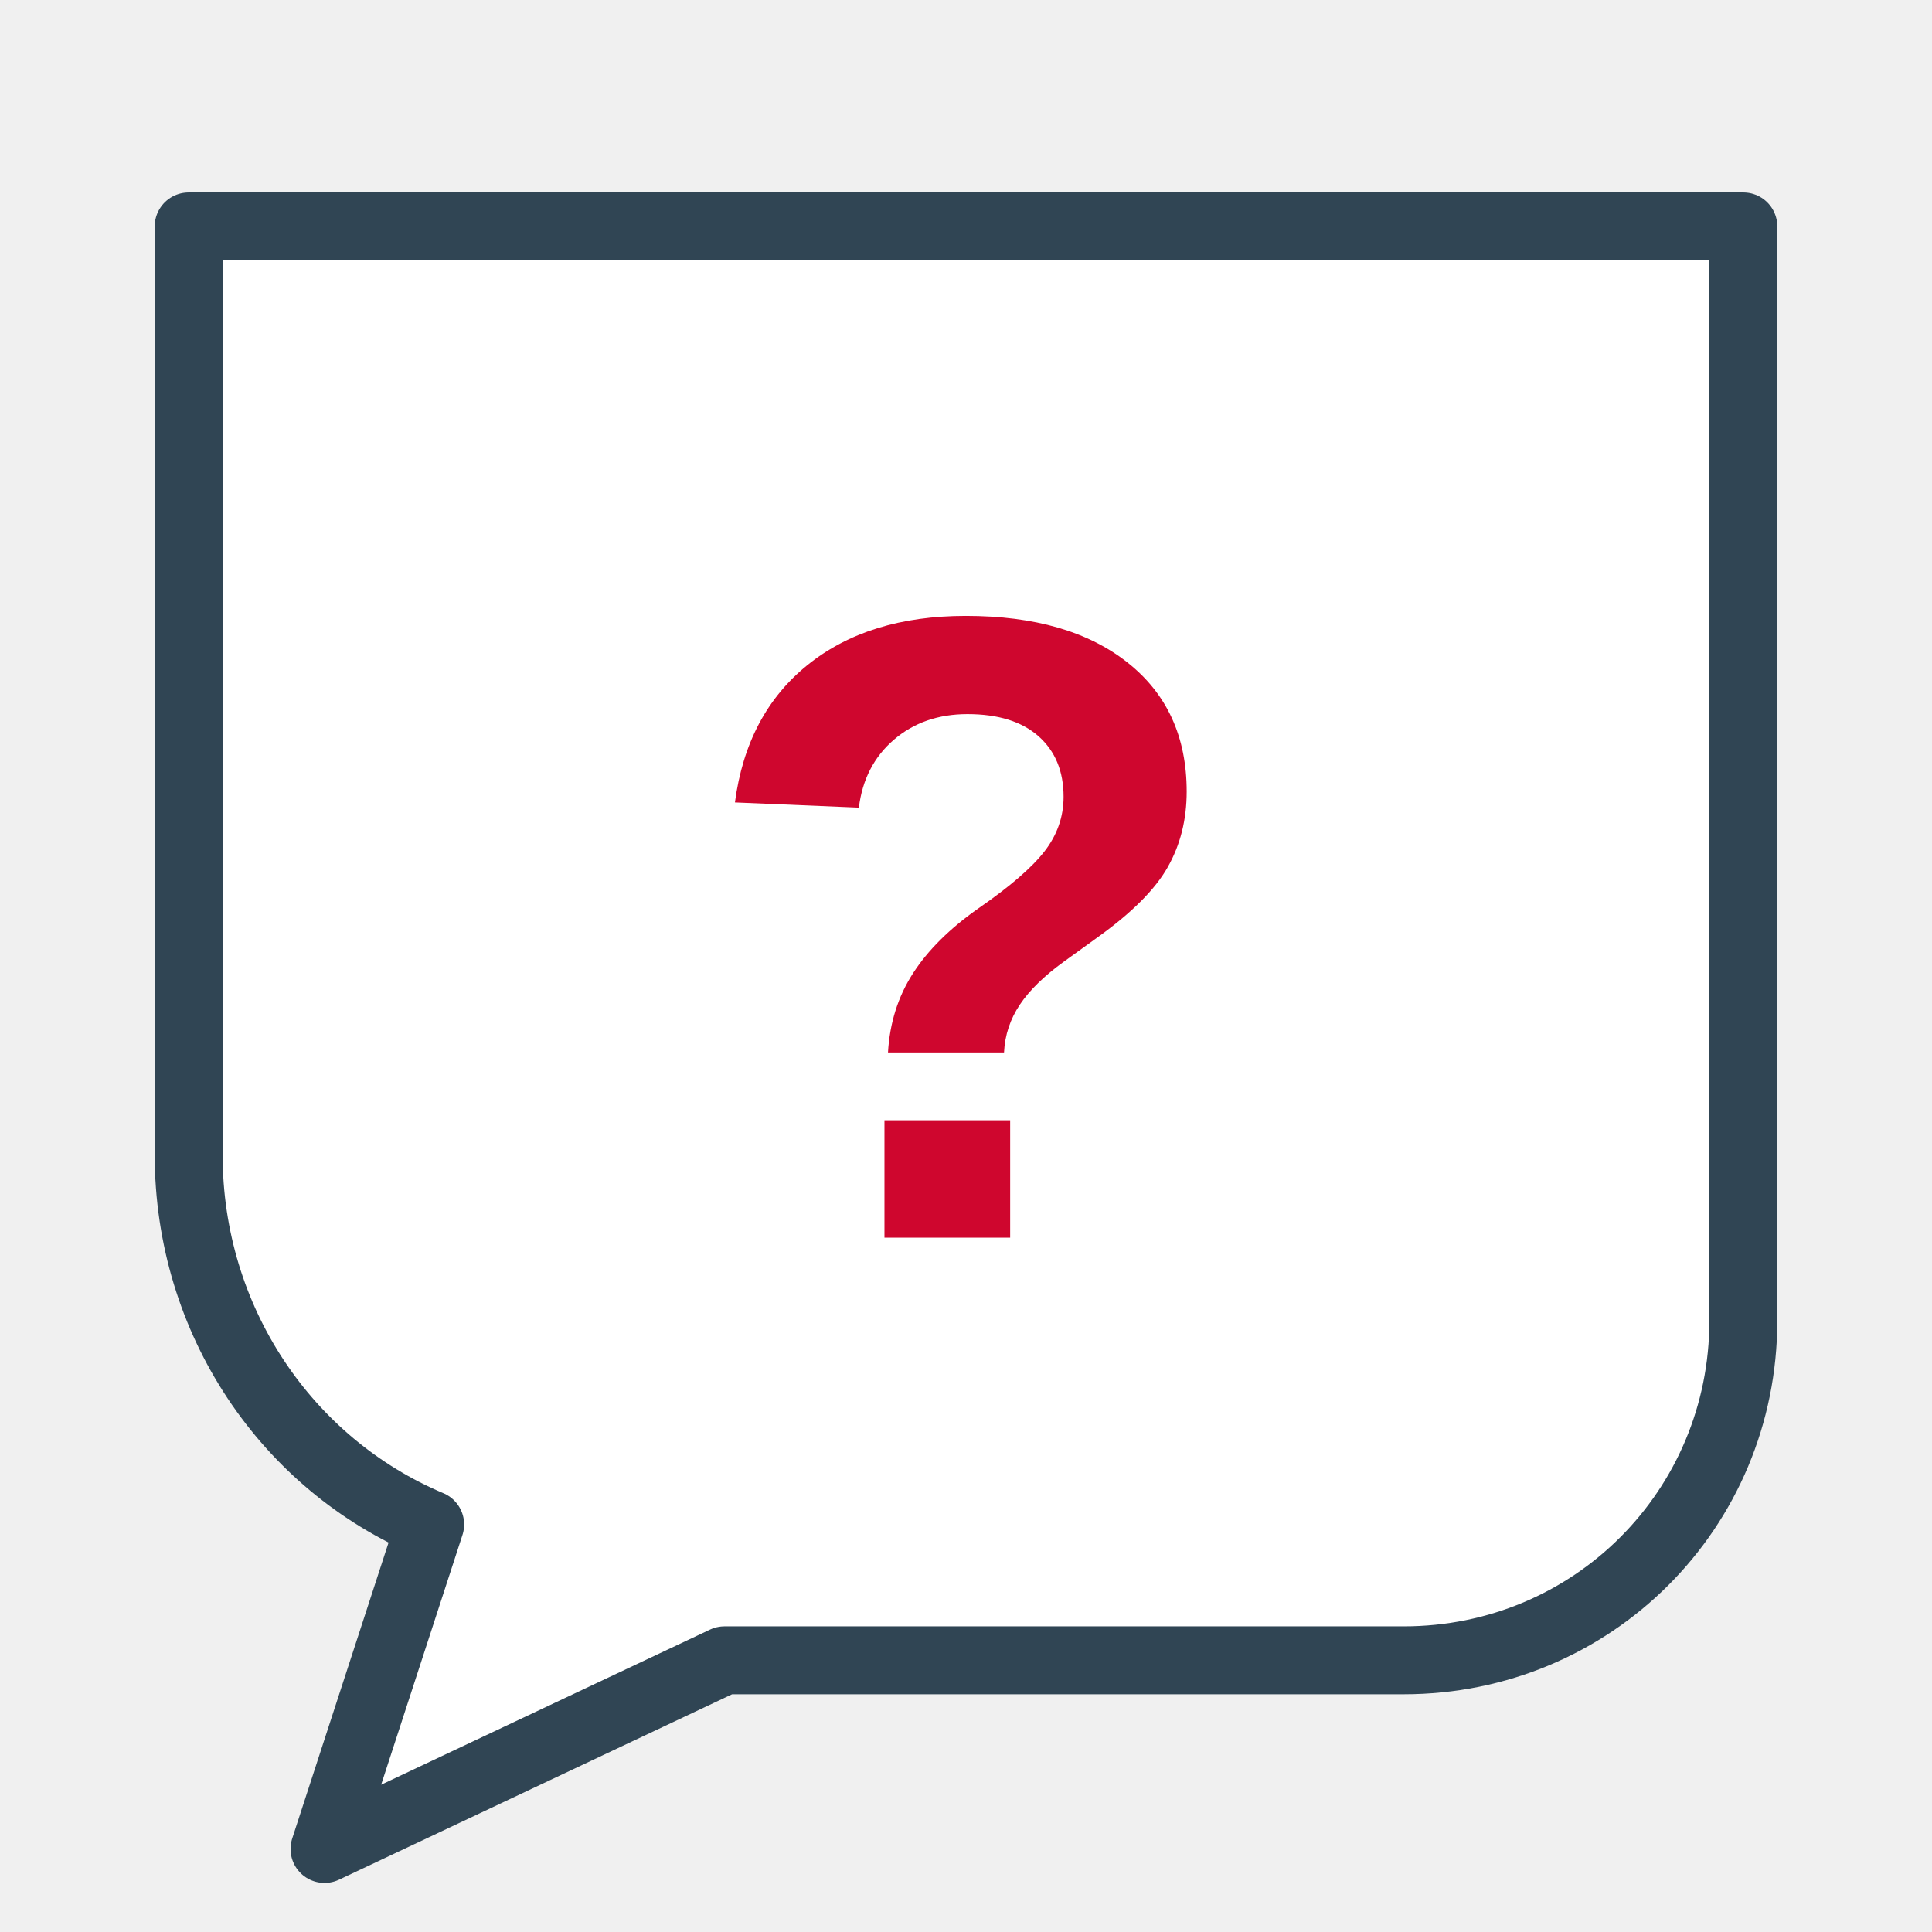
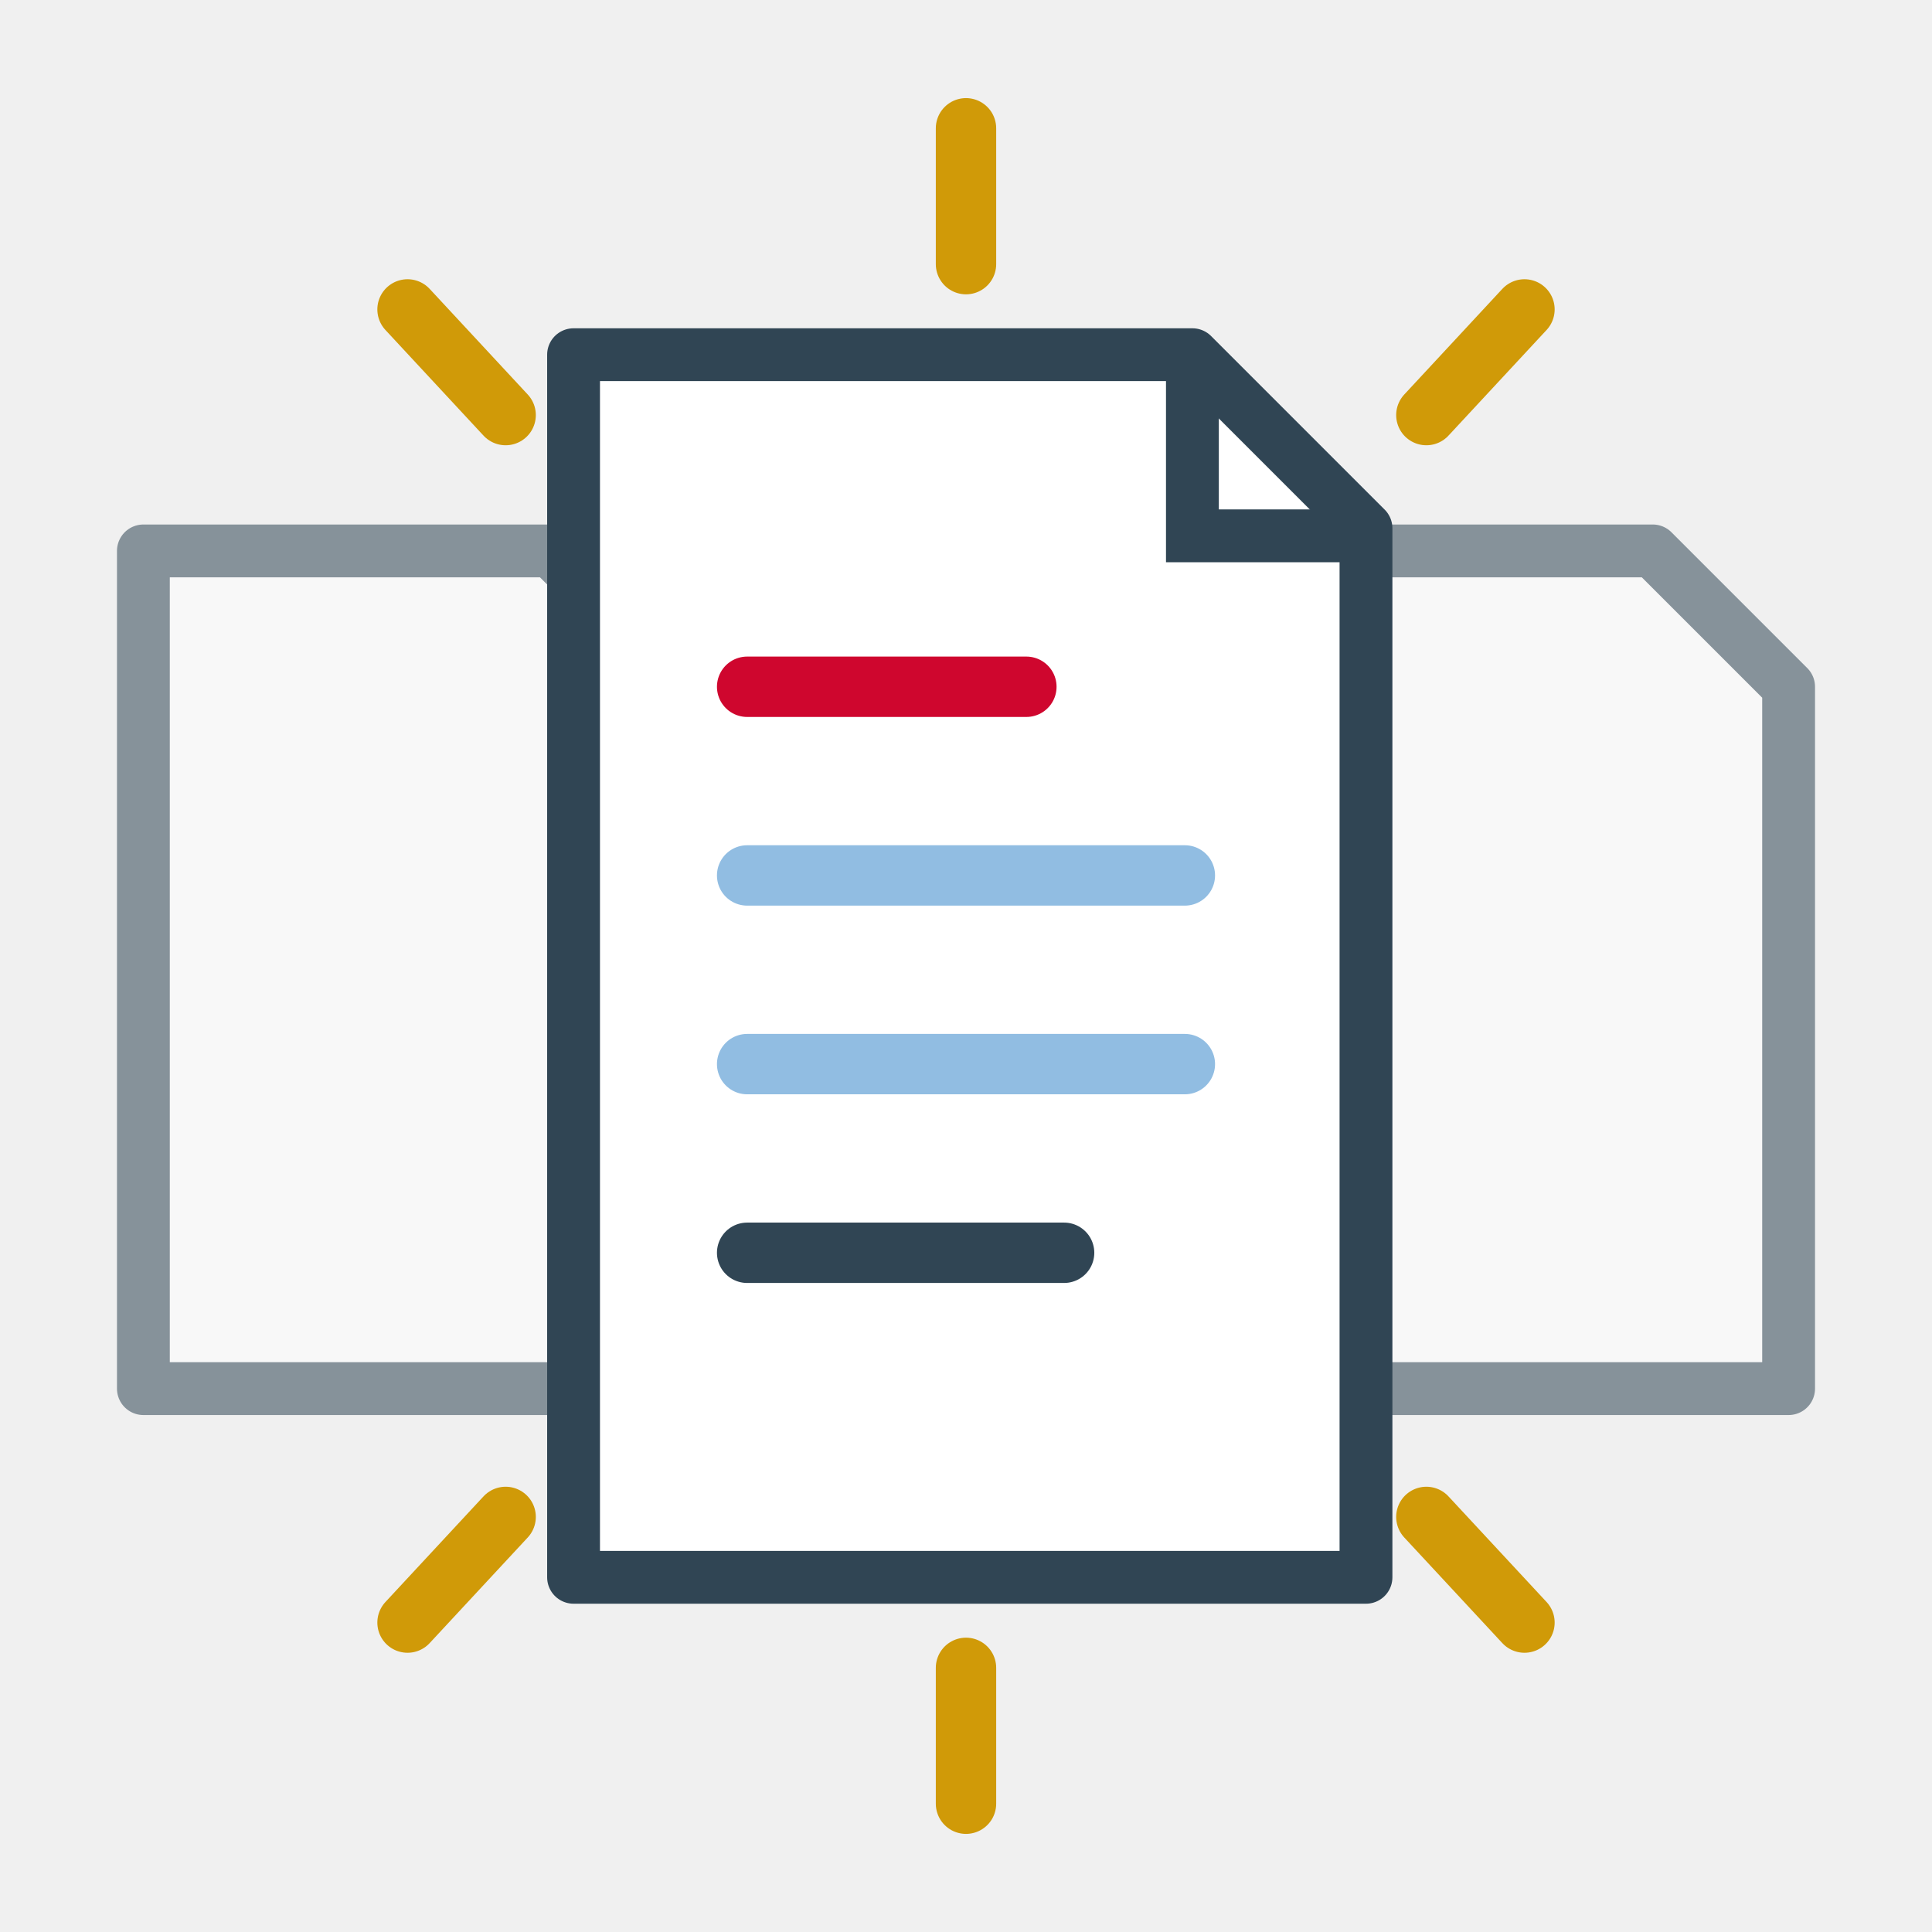
<svg xmlns="http://www.w3.org/2000/svg" viewBox="0 0 256 256">
-   <path d="M25 30h206v145c0 25-20 45-45 45H96l-53 25 14-43c-19-8-32-27-32-49z" fill="#fff" stroke="#304554" stroke-width="9" stroke-linejoin="round" />
-   <text x="128" y="164" text-anchor="middle" font-family="Arial,sans-serif" font-size="118" font-weight="700" fill="#CF062E">?</text>
+   <g fill="#fff" stroke="#304554" stroke-width="7" stroke-linejoin="round">
+     <path opacity=".55" d="M19 73h54l18 18v93H19zM165 73h54l18 18v93h-72z" />
+     <path d="M76 47h82l23 23v139H76z" />
+   </g>
+   <path d="M158 47v24h23" fill="none" stroke="#304554" stroke-width="7" />
+   <g stroke-linecap="round" stroke-width="8">
+     <path d="M99 91h37" stroke="#CF062E" />
+     <path d="M99 116h58M99 141h58" stroke="#91BDE2" />
+     <path d="M99 166h42" stroke="#304554" />
+     <path d="M128 17v18M128 221v18M54 41l13 14M202 41l-13 14M54 215l13-14M202 215l-13-14" stroke="#D09A08" />
+   </g>
</svg>
